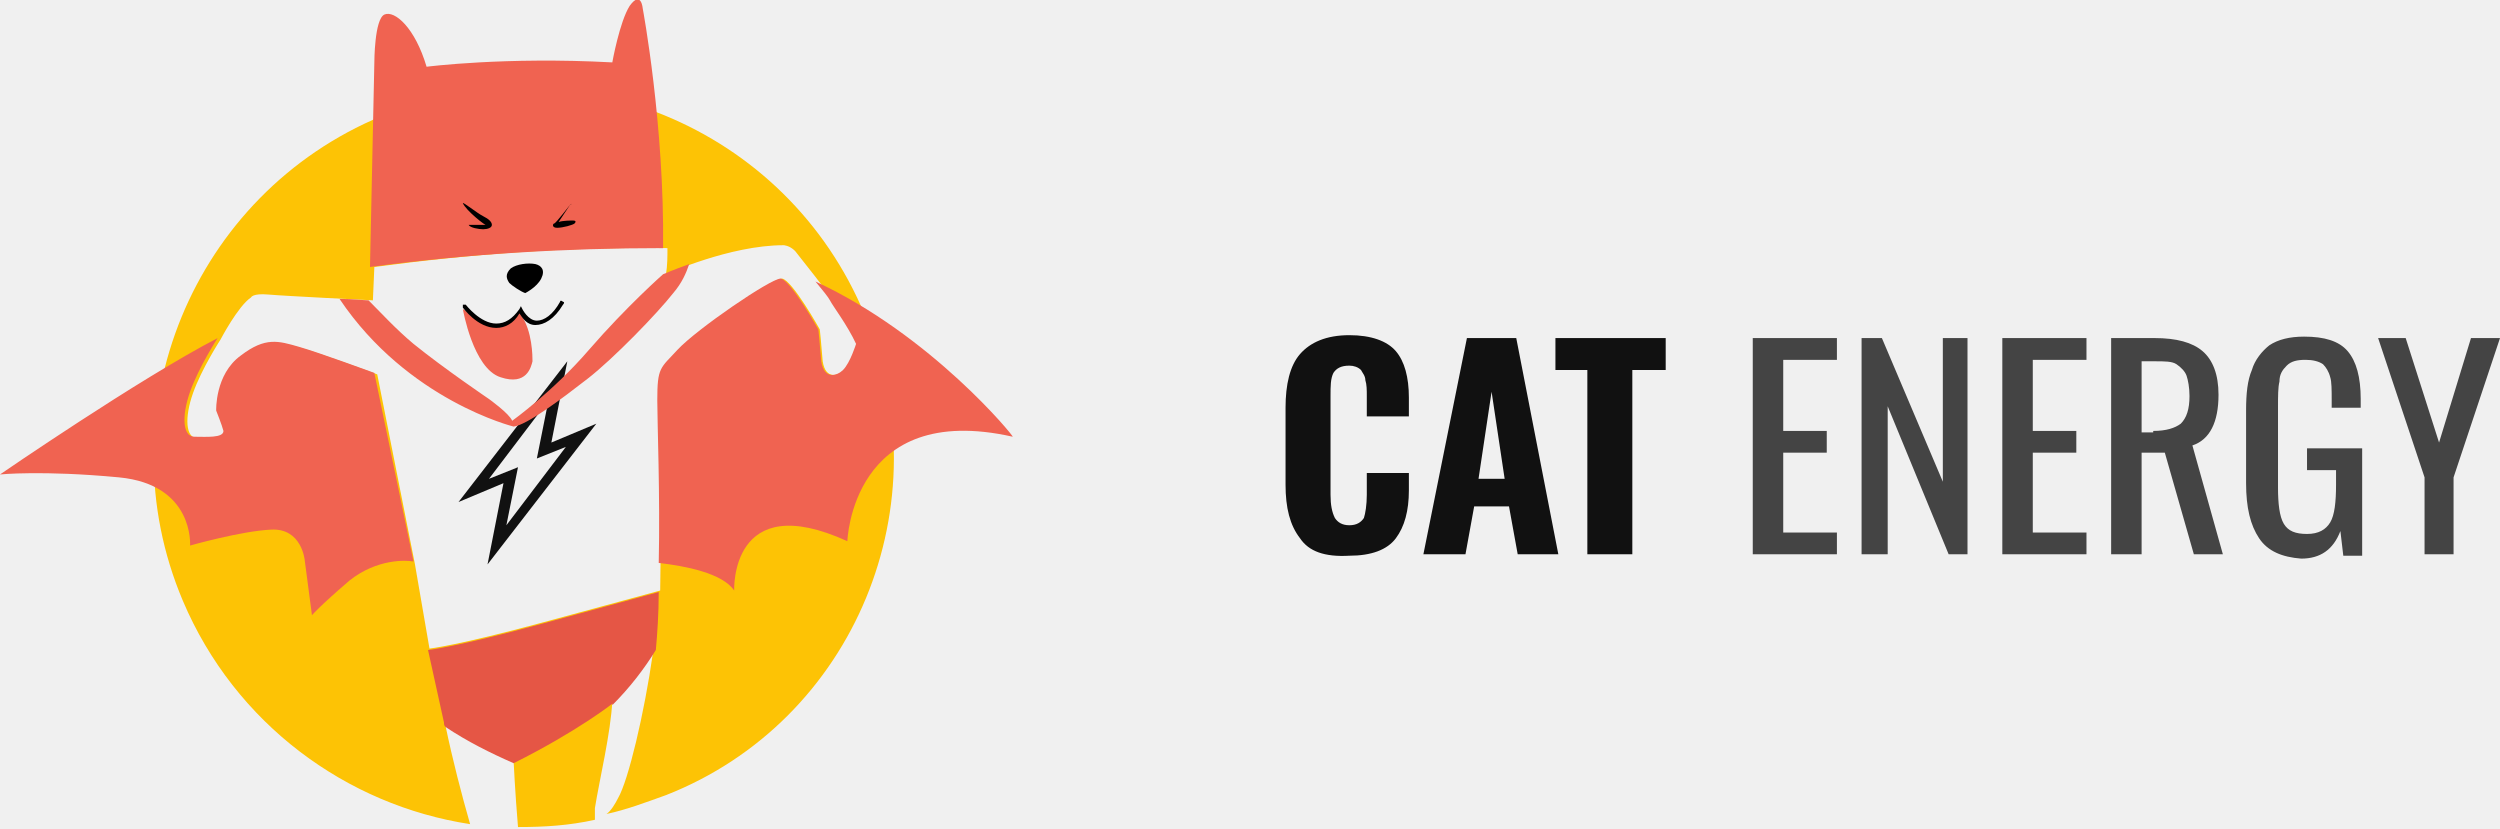
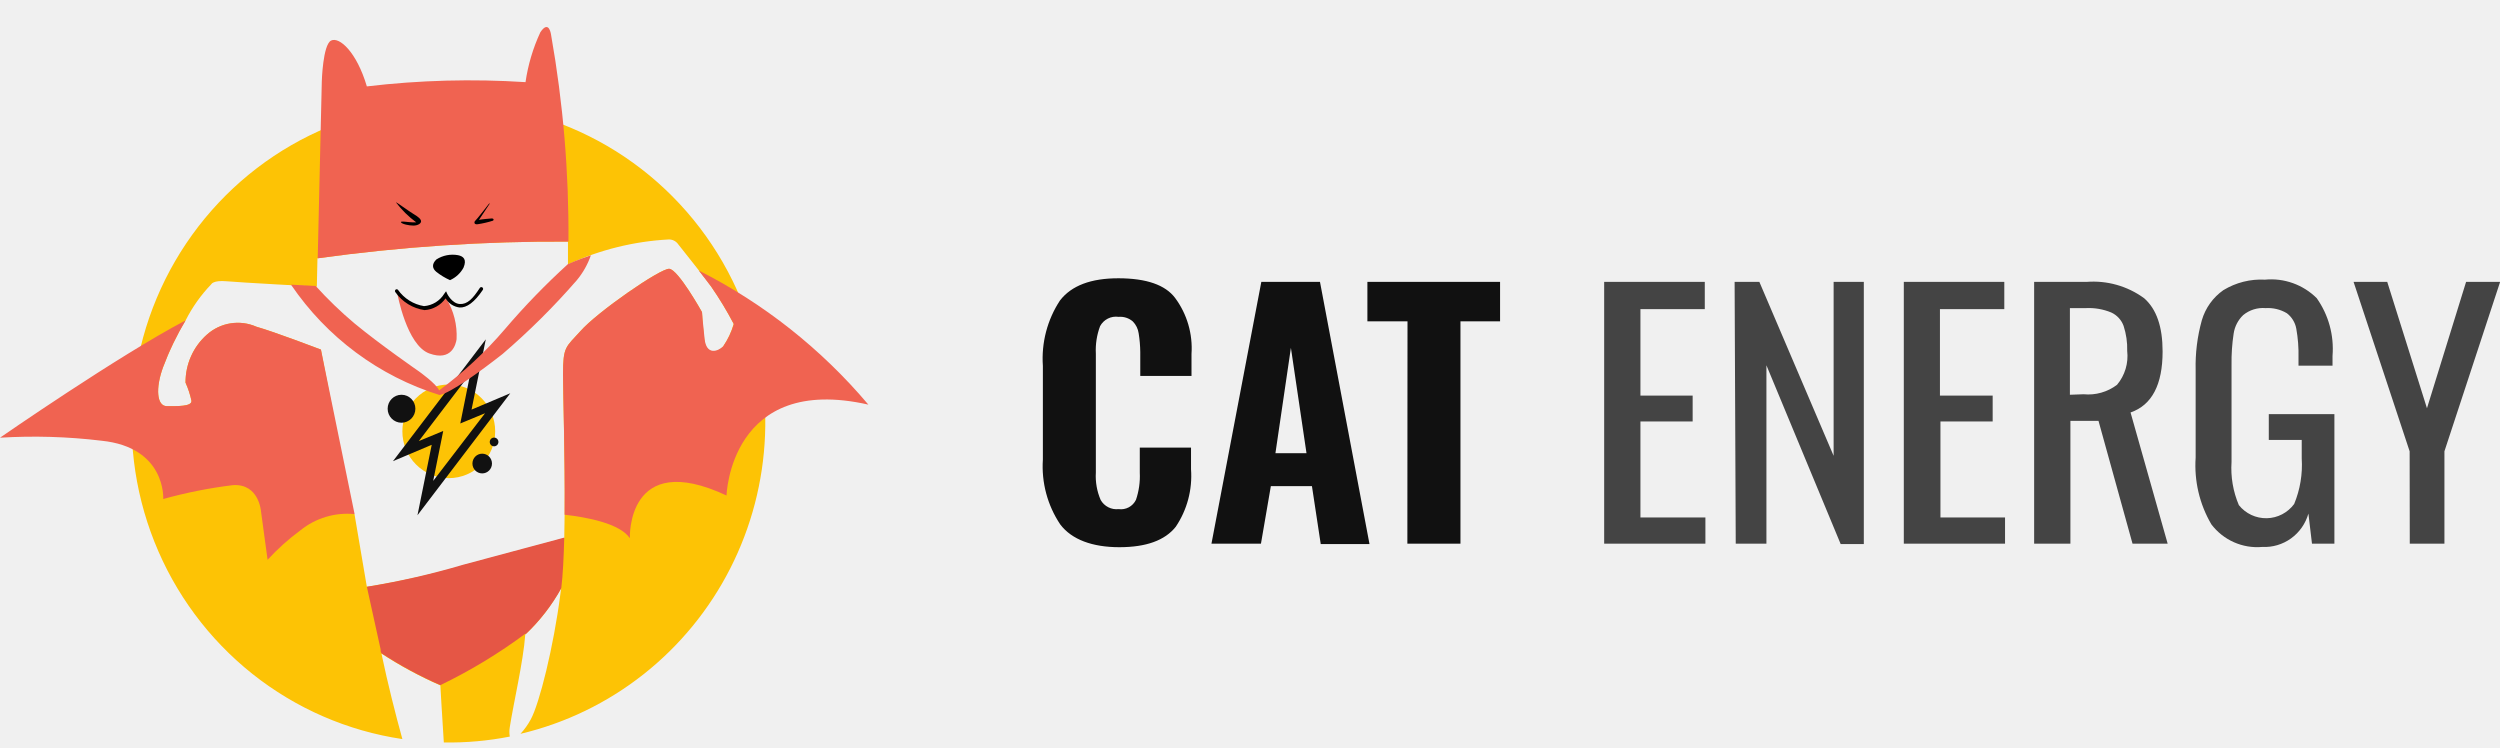
- <svg xmlns="http://www.w3.org/2000/svg" version="1.1" width="174" x="0" y="0" viewBox="0 0 172.3 57.1" xml:space="preserve">
-   <style>
-     .st1 {
-       fill: #f06351
-     }
- 
-     .st3 {
-       fill: #111
-     }
- 
-     .st4 {
-       fill: #444
-     }
-   </style>
-   <path fill="#fdc305" d="M59.6,21.7C54.2,8.7,39.3,2.6,26.3,8S7.1,28.4,12.6,41.4c3.6,8.5,11.3,14.1,19.8,15.4c-0.6-2.1-1.2-4.4-1.7-6.8 c1.5,1,3.1,1.8,4.7,2.5c0,0,0,0,0,0c0,0,0.1,2.1,0.3,4.5c1.8,0,3.5-0.1,5.3-0.5c0-0.2,0-0.4,0-0.8c0.3-1.9,1.1-5.2,1.2-7.4 c1.1-1.1,2.1-2.3,2.9-3.7c0,0,0,0,0,0c0,0.1,0,0.3-0.1,0.4c-0.6,4.2-1.7,8.8-2.4,10c-0.2,0.4-0.5,0.9-0.8,1.1 c1.4-0.3,2.7-0.8,4.1-1.3C58.9,49.7,65.1,34.7,59.6,21.7z M58.2,25.5c-0.4,0.4-1.3,0.7-1.5-0.6c-0.1-1.3-0.2-2.2-0.2-2.2 s-1.9-3.4-2.6-3.5c-0.7,0-5.8,3.5-7.1,4.9c-1.2,1.3-1.4,1.2-1.4,3.5c0,1.7,0.2,8.1,0.1,13.1v0v0c0,0-2.2,0.6-8.1,2.2 c-5.9,1.6-7.8,1.8-7.8,1.8l-1-5.8c0,0,0,0,0,0c0,0,0,0,0,0c0,0,0,0,0,0c0,0,0,0,0,0c0,0,0,0,0,0c0,0,0,0,0,0l-2.6-13.1 c0,0-3.8-1.4-5.2-1.8c-1.4-0.4-2.3-0.7-4,0.6c-1.8,1.3-1.7,3.8-1.7,3.8s0.4,1,0.5,1.4c0,0.5-1.2,0.4-2,0.4s-0.9-1.4-0.3-3.1 c0.6-1.7,1.9-3.7,1.9-3.7s1.2-2.3,2.1-2.9c0,0,0.1-0.3,1.2-0.2c1.1,0.1,7.2,0.4,7.2,0.4l0.1-2.3c6.7-0.9,13.4-1.4,20.2-1.3 c0,0.6,0,1.2-0.1,1.8c0,0,4.4-2,8.1-2c0,0,0.4,0,0.8,0.4c0.3,0.4,2.4,3,2.6,3.4c0.2,0.4,1.2,1.7,1.8,3C59,23.7,58.6,25.1,58.2,25.5z" />
-   <path class="st1" d="M56.2 19.4c.5.6.9 1.1 1 1.3.2.4 1.2 1.7 1.8 3 0 0-.4 1.3-.9 1.8-.4.4-1.3.7-1.5-.6-.1-1.3-.2-2.2-.2-2.2s-1.9-3.4-2.6-3.5c-.7 0-5.8 3.5-7.1 4.9-1.2 1.3-1.4 1.2-1.4 3.5 0 1.5.2 6.6.1 11.2 1.8.2 4.4.7 5.2 1.9 0 0-.3-7.1 7.8-3.4 0 0 .3-9.7 11.4-7.2C69.9 30.1 64.2 23.1 56.2 19.4zM45.7 17.1c.1-8.5-1.4-16.5-1.4-16.5s-.1-1.3-.9-.2c-.7 1.1-1.2 3.9-1.2 3.9-7.4-.4-12.8.3-12.8.3-.8-2.7-2.2-3.9-2.9-3.6-.7.3-.7 3.3-.7 3.3l-.3 14.1C32.2 17.5 39 17.1 45.7 17.1z" />
-   <path d="M45.2,44.8c0.1-1.1,0.2-2.5,0.2-4c0,0-2.2,0.6-8.1,2.2c-5.9,1.6-7.8,1.8-7.8,1.8l1.1,5c0,0.1,0,0.2,0.1,0.3 c1.5,1,3.1,1.8,4.7,2.5c4.4-2.2,6.8-4.1,6.8-4.1c0,0,0,0,0,0.1C43.4,47.4,44.4,46.1,45.2,44.8z" fill="#e55645" />
-   <path d="M31.9 14c0-.1 1 .7 1.4.9s.6.4.6.6-.3.3-.6.3-.9-.1-1-.3c0 0 .6 0 .9 0h.3C33.5 15.6 32.1 14.5 31.9 14zM39.3 14.1c0 0-1 1.3-1.1 1.3s-.2.3.2.3 1.1-.2 1.2-.3.1-.2-.1-.2c-.2 0-.7 0-1 .1L39.3 14.1C39.4 14.1 39.4 14 39.3 14.1zM36.2 20.2c0 0 .8-.4 1.1-1s0-.9-.4-1c-.5-.1-1.3 0-1.7.3-.4.4-.3.7-.1 1C35.3 19.7 35.9 20.1 36.2 20.2z" />
-   <path class="st1" d="M35.8,21.4c0,0-0.2,0.4-0.5,0.6c-0.2,0.2-0.6,0.4-1,0.4c-0.6,0-1.1-0.2-1.5-0.4c-0.2-0.1-0.4-0.3-0.5-0.4 c-0.2-0.2-0.4-0.3-0.4-0.3s0.7,4.1,2.6,4.7c1.8,0.6,2.1-0.7,2.2-1.1c0-0.3,0-2.1-0.8-3.2C35.9,21.4,35.9,21.6,35.8,21.4z" />
-   <path d="M34.2,22.6C34.1,22.6,34.1,22.6,34.2,22.6c-1.3,0-2.3-1.4-2.3-1.4c0-0.1,0-0.2,0-0.2c0.1,0,0.2,0,0.2,0c0,0,1,1.3,2.1,1.3 c0,0,0,0,0,0c0.6,0,1.1-0.3,1.6-1l0.1-0.2l0.1,0.2c0,0,0.4,0.8,1,0.8c0.5,0,1.1-0.4,1.6-1.3c0-0.1,0.1-0.1,0.2,0 c0.1,0,0.1,0.1,0,0.2c-0.6,1-1.3,1.4-1.9,1.4c-0.6,0-0.9-0.5-1.1-0.8C35.4,22.3,34.8,22.6,34.2,22.6z" />
-   <path class="st3" d="M41.1,29.2l-3.1,1.3l1.1-5.6l-7.5,9.7l3.1-1.3l-1.1,5.6L41.1,29.2z M33.7,33l4.1-5.4l-0.8,4l2-0.8l-4.1,5.4 l0.8-4L33.7,33z" />
-   <path class="st1" d="M45.7 18.9c0 0-2.5 2.2-5.1 5.2-2.5 2.9-5.3 4.9-5.3 4.9-.2-.5-1.6-1.5-1.6-1.5s-3.1-2.1-5.2-3.8c-1.2-1-2.3-2.2-3.1-3-.3 0-1.1-.1-2-.1 4.7 7 12 8.8 12 8.8.9-.1 3.3-1.9 5.1-3.3s4.8-4.5 5.9-5.9c.6-.7.9-1.4 1.1-2C46.4 18.6 45.7 18.9 45.7 18.9zM25.8 25.7c0 0-3.8-1.4-5.2-1.8-1.4-.4-2.3-.7-4 .6-1.8 1.3-1.7 3.8-1.7 3.8s.4 1 .5 1.4c0 .5-1.2.4-2 .4s-.9-1.4-.3-3.1c.6-1.7 1.9-3.7 1.9-3.7-5.4 2.8-15 9.4-15 9.4s2.9-.3 8.2.2c5.2.5 4.9 4.7 4.9 4.7s3.5-1 5.6-1.1c2.1-.1 2.3 2.1 2.3 2.1l.5 3.8c0 0 .5-.6 2.6-2.4 1.9-1.5 3.9-1.4 4.4-1.3 0 0 0 0 0 0L25.8 25.7z" />
-   <path class="st3" d="M89.6 37.1c-.7-.9-1-2.1-1-3.7v-5.3c0-1.6.3-2.9 1-3.7.7-.8 1.8-1.3 3.4-1.3 1.5 0 2.6.4 3.2 1.1.6.7.9 1.8.9 3.2v1.3h-2.9v-1.4c0-.4 0-.8-.1-1.1 0-.3-.2-.5-.3-.7-.2-.2-.5-.3-.8-.3-.6 0-.9.2-1.1.5-.2.4-.2.9-.2 1.6v6.8c0 .7.1 1.2.3 1.6.2.3.5.5 1 .5.5 0 .8-.2 1-.5.1-.3.2-.9.2-1.6v-1.5h2.9v1.2c0 1.4-.3 2.5-.9 3.3-.6.8-1.7 1.2-3.2 1.2C91.3 38.4 90.2 38 89.6 37.1zM101.1 23.3h3.4l2.9 14.9h-2.8l-.6-3.3h-2.4l-.6 3.3h-2.9L101.1 23.3zM103.7 33l-.9-6-.9 6H103.7zM109.5 25.5h-2.3v-2.2h7.6v2.2h-2.3v12.7h-3.1V25.5z" />
-   <path class="st4" d="M120.8 23.3h5.8v1.5h-3.7v4.9h3v1.5h-3v5.5h3.7v1.5h-5.8V23.3zM128.3 23.3h1.4l4.2 9.9v-9.9h1.7v14.9h-1.3L130.1 28v10.2h-1.8V23.3zM138 23.3h5.8v1.5h-3.7v4.9h3v1.5h-3v5.5h3.7v1.5H138V23.3zM145.5 23.3h3c1.5 0 2.6.3 3.3.9.7.6 1.1 1.6 1.1 3 0 1.9-.6 3.1-1.8 3.5l2.1 7.5h-2l-2-7h-1.6v7h-2.1V23.3zM148.4 29.7c.9 0 1.5-.2 1.9-.5.4-.4.6-1 .6-1.9 0-.6-.1-1.1-.2-1.4-.1-.3-.4-.6-.7-.8-.3-.2-.8-.2-1.5-.2h-.9v4.9H148.4zM155.7 37.1c-.6-.9-.9-2.1-.9-3.8v-5c0-1.2.1-2.1.4-2.8.2-.7.7-1.3 1.2-1.7.6-.4 1.4-.6 2.4-.6 1.4 0 2.4.3 3 1 .6.7.9 1.8.9 3.3v.6h-2v-.5c0-.7 0-1.3-.1-1.6-.1-.4-.3-.7-.5-.9-.3-.2-.7-.3-1.2-.3-.6 0-1 .1-1.3.4-.3.3-.5.6-.5 1.1-.1.4-.1 1-.1 1.8v5.5c0 1.1.1 2 .4 2.5.3.5.8.7 1.6.7.8 0 1.3-.3 1.6-.8.3-.5.4-1.4.4-2.6v-1H159v-1.5h3.8v7.4h-1.3l-.2-1.7c-.5 1.3-1.4 1.9-2.7 1.9C157.3 38.4 156.3 38 155.7 37.1zM167.1 32.9l-3.2-9.6h1.9l2.3 7.2 2.2-7.2h2l-3.2 9.6v5.3h-2V32.9z" />
+ <svg xmlns="http://www.w3.org/2000/svg" width="174" height="52" fill="none">
+   <g clip-path="url(#clip0)">
+     <path d="M51.582 20.854C50.097 17.265 47.705 14.131 44.646 11.765C41.586 9.399 37.965 7.883 34.143 7.368C30.321 6.853 26.433 7.357 22.865 8.831C19.297 10.304 16.174 12.695 13.807 15.765C11.44 18.835 9.912 22.478 9.376 26.329C8.84 30.18 9.313 34.106 10.75 37.715C12.186 41.324 14.535 44.491 17.562 46.899C20.59 49.307 24.19 50.873 28.005 51.44C27.505 49.624 26.997 47.617 26.549 45.488C27.852 46.34 29.224 47.082 30.649 47.703C30.649 47.703 30.753 49.58 30.89 51.675C32.431 51.701 33.97 51.564 35.482 51.266C35.443 51.048 35.443 50.824 35.482 50.606C35.732 48.981 36.421 46.053 36.559 44.167C37.552 43.23 38.395 42.142 39.057 40.943L39.005 41.326C38.531 45.027 37.541 48.981 36.938 50.076C36.742 50.438 36.502 50.774 36.223 51.075C39.341 50.337 42.263 48.924 44.785 46.934C47.308 44.943 49.372 42.423 50.833 39.548C52.294 36.673 53.118 33.512 53.247 30.284C53.377 27.056 52.808 23.838 51.582 20.854ZM50.316 24.147C49.937 24.521 49.153 24.773 49.023 23.643C48.894 22.514 48.86 21.723 48.86 21.723C48.86 21.723 47.197 18.742 46.577 18.708C45.957 18.673 41.555 21.723 40.392 23.052C39.384 24.173 39.186 24.095 39.186 26.067C39.186 27.553 39.376 33.167 39.272 37.459L32.251 39.345C30.045 39.983 27.801 40.483 25.532 40.839L24.671 35.773H24.55L22.336 24.33C22.336 24.33 19.054 23.078 17.848 22.74C17.282 22.49 16.657 22.408 16.046 22.505C15.436 22.602 14.865 22.874 14.403 23.287C13.931 23.704 13.553 24.218 13.296 24.796C13.039 25.373 12.908 25.999 12.912 26.632C13.095 27.036 13.233 27.459 13.326 27.892C13.369 28.309 12.292 28.266 11.603 28.266C10.914 28.266 10.81 27.015 11.353 25.546C11.777 24.417 12.301 23.329 12.921 22.296C13.387 21.374 13.988 20.527 14.704 19.785C14.704 19.785 14.825 19.49 15.781 19.577C16.737 19.664 22.052 19.95 22.052 19.95L22.095 17.978C27.872 17.173 33.699 16.784 39.531 16.814C39.531 17.344 39.531 17.874 39.531 18.404C41.739 17.387 44.118 16.797 46.542 16.666C46.672 16.663 46.801 16.692 46.917 16.751C47.032 16.81 47.132 16.897 47.206 17.005C47.499 17.378 49.282 19.611 49.489 19.933C50.068 20.768 50.594 21.638 51.065 22.54C50.904 23.11 50.651 23.651 50.316 24.139V24.147Z" fill="#FDC305" />
+     <path d="M48.636 18.829C49.041 19.351 49.394 19.811 49.498 19.95 50.077 20.785 50.603 21.656 51.074 22.557 50.91 23.109 50.66 23.631 50.333 24.104 49.954 24.477 49.17 24.729 49.041 23.6 48.912 22.47 48.86 21.723 48.86 21.723 48.86 21.723 47.198 18.742 46.578 18.708 45.957 18.673 41.555 21.723 40.392 23.052 39.385 24.173 39.186 24.095 39.186 26.067 39.186 27.371 39.333 31.846 39.298 35.825 40.858 35.999 43.149 36.434 43.838 37.459 43.838 37.459 43.588 31.22 50.566 34.487 50.566 34.487 50.807 25.981 60.438 28.162 57.164 24.284 53.151 21.111 48.636 18.829zM39.565 16.814C39.6 11.999 39.197 7.191 38.359 2.45 38.359 2.45 38.23 1.321 37.61 2.242 37.098 3.343 36.75 4.514 36.576 5.717 32.894 5.479 29.198 5.578 25.533 6.013 24.826 3.623 23.62 2.537 23.043 2.824 22.466 3.111 22.397 5.674 22.397 5.674L22.113 17.978C27.896 17.172 33.728 16.783 39.565 16.814z" fill="#F06351" />
+     <path d="M39.065 40.943C39.177 40.014 39.237 38.78 39.272 37.416L32.252 39.301C30.046 39.955 27.802 40.468 25.533 40.839L26.489 45.184C26.489 45.279 26.489 45.375 26.549 45.47C27.852 46.323 29.224 47.064 30.649 47.686C32.733 46.681 34.717 45.48 36.576 44.097V44.15C37.565 43.217 38.404 42.135 39.065 40.943Z" fill="#E55645" />
+     <path d="M27.566 14.094C27.523 14.007 28.427 14.685 28.78 14.893 29.133 15.102 29.306 15.258 29.306 15.406 29.306 15.554 29.082 15.701 28.772 15.701 28.462 15.701 27.979 15.597 27.91 15.475 27.841 15.354 28.427 15.475 28.72 15.475H28.97C28.439 15.084 27.967 14.619 27.566 14.094zM34.026 14.189C34.026 14.189 33.165 15.302 33.087 15.354 33.01 15.406 32.941 15.649 33.251 15.606 33.607 15.552 33.959 15.471 34.302 15.362 34.397 15.31 34.362 15.189 34.199 15.206 34.035 15.223 33.613 15.249 33.337 15.302L34.069 14.198C34.069 14.198 34.095 14.094 34.026 14.189zM31.322 19.498C31.721 19.321 32.051 19.016 32.26 18.63 32.502 18.056 32.26 17.839 31.881 17.761 31.36 17.665 30.822 17.77 30.374 18.056 30.038 18.378 30.081 18.69 30.374 18.925 30.665 19.155 30.983 19.348 31.322 19.498z" fill="#000" />
+     <path d="M31.011 20.593C30.912 20.79 30.778 20.967 30.615 21.115C30.37 21.314 30.068 21.429 29.754 21.445C29.279 21.492 28.805 21.355 28.427 21.062C28.253 20.96 28.099 20.828 27.971 20.672C27.884 20.577 27.779 20.503 27.66 20.454C27.66 20.454 28.306 24.026 29.874 24.599C31.442 25.172 31.735 23.939 31.778 23.608C31.83 22.62 31.584 21.638 31.072 20.793C31.072 20.532 31.054 20.706 31.011 20.593Z" fill="#F06351" />
+     <path d="M29.547 21.584C29.144 21.525 28.757 21.385 28.409 21.172C28.061 20.958 27.759 20.676 27.523 20.341C27.502 20.317 27.49 20.287 27.49 20.254C27.49 20.222 27.502 20.192 27.523 20.168C27.534 20.156 27.547 20.147 27.562 20.14C27.577 20.134 27.593 20.131 27.609 20.131C27.625 20.131 27.641 20.134 27.655 20.14C27.67 20.147 27.684 20.156 27.695 20.168C27.908 20.469 28.178 20.725 28.491 20.921C28.802 21.116 29.15 21.247 29.512 21.306C29.799 21.284 30.077 21.194 30.323 21.043C30.568 20.892 30.775 20.684 30.925 20.437L31.046 20.272L31.132 20.463C31.132 20.463 31.459 21.123 31.993 21.158C32.527 21.193 32.906 20.793 33.397 20.037C33.416 20.01 33.444 19.99 33.476 19.984C33.509 19.977 33.542 19.984 33.57 20.003C33.597 20.021 33.616 20.05 33.623 20.082C33.629 20.115 33.622 20.149 33.604 20.176C33.03 21.028 32.487 21.436 31.976 21.401C31.779 21.375 31.589 21.304 31.422 21.195C31.255 21.085 31.115 20.939 31.011 20.767C30.843 21.005 30.624 21.201 30.37 21.342C30.117 21.484 29.836 21.566 29.547 21.584Z" fill="#000" />
+     <path d="M31.235 33.279C33.019 33.279 34.465 31.821 34.465 30.021C34.465 28.221 33.019 26.763 31.235 26.763C29.451 26.763 28.005 28.221 28.005 30.021C28.005 31.821 29.451 33.279 31.235 33.279Z" fill="#FDC305" />
+     <path d="M35.516 27.371L32.82 28.509 33.811 23.617 27.35 32.098 30.047 30.959 29.056 35.86 35.516 27.371zM29.151 30.699L32.734 25.998 32.036 29.474 33.759 28.761 30.15 33.471 30.848 29.995 29.151 30.699zM27.945 29.422C28.477 29.422 28.91 28.986 28.91 28.448 28.91 27.911 28.477 27.475 27.945 27.475 27.412 27.475 26.98 27.911 26.98 28.448 26.98 28.986 27.412 29.422 27.945 29.422zM33.561 32.949C33.937 32.949 34.242 32.642 34.242 32.263 34.242 31.884 33.937 31.576 33.561 31.576 33.185 31.576 32.881 31.884 32.881 32.263 32.881 32.642 33.185 32.949 33.561 32.949zM34.388 31.064C34.555 31.064 34.69 30.928 34.69 30.76 34.69 30.592 34.555 30.456 34.388 30.456 34.222 30.456 34.087 30.592 34.087 30.76 34.087 30.928 34.222 31.064 34.388 31.064z" fill="#111" />
+     <path d="M39.522 18.386C37.967 19.8 36.503 21.312 35.138 22.913 33.778 24.503 32.243 25.931 30.564 27.171 30.374 26.71 29.159 25.85 29.159 25.85 29.159 25.85 26.454 23.982 24.68 22.514 23.721 21.708 22.817 20.837 21.975 19.907L20.252 19.811C22.739 23.476 26.383 26.183 30.589 27.492 31.33 27.371 33.415 25.868 34.974 24.642 36.819 23.06 38.546 21.344 40.143 19.507 40.572 18.993 40.904 18.404 41.125 17.769 40.143 18.099 39.522 18.386 39.522 18.386zM22.337 24.33C22.337 24.33 19.055 23.078 17.849 22.74 17.282 22.49 16.657 22.408 16.047 22.505 15.436 22.602 14.866 22.874 14.403 23.287 13.931 23.704 13.554 24.218 13.296 24.796 13.039 25.373 12.908 25.999 12.913 26.632 13.095 27.036 13.233 27.459 13.326 27.892 13.369 28.309 12.293 28.266 11.603 28.266 10.914 28.266 10.811 27.015 11.354 25.546 11.777 24.417 12.302 23.329 12.921 22.296 8.227 24.764 0 30.464 0 30.464 2.353 30.321 4.714 30.391 7.055 30.673 11.578 31.133 11.362 34.731 11.362 34.731 12.953 34.288 14.574 33.966 16.212 33.766 18.038 33.645 18.168 35.608 18.168 35.608L18.624 38.962C19.317 38.206 20.082 37.519 20.907 36.912 21.97 36.053 23.324 35.648 24.68 35.782L22.337 24.33z" fill="#F06351" />
+     <path d="M73.79 36.495C72.903 35.168 72.478 33.581 72.584 31.985V25.468C72.472 23.86 72.89 22.259 73.773 20.915 74.571 19.878 75.935 19.362 77.864 19.368 79.794 19.374 81.1 19.829 81.784 20.732 82.617 21.852 83.023 23.237 82.929 24.634V26.163H79.363V24.503C79.358 24.067 79.321 23.631 79.251 23.2 79.208 22.888 79.066 22.599 78.846 22.375 78.711 22.257 78.553 22.168 78.383 22.113 78.213 22.058 78.034 22.038 77.856 22.053 77.6 22.015 77.339 22.056 77.108 22.173 76.876 22.29 76.686 22.475 76.564 22.705 76.337 23.315 76.237 23.966 76.271 24.616V32.889C76.231 33.544 76.347 34.199 76.607 34.8 76.731 35.017 76.915 35.193 77.137 35.305 77.359 35.418 77.609 35.463 77.856 35.434 78.098 35.469 78.345 35.425 78.562 35.31 78.778 35.195 78.953 35.013 79.062 34.791 79.27 34.18 79.361 33.534 79.329 32.889V31.151H82.895V32.654C83 34.072 82.626 35.483 81.835 36.66 81.077 37.615 79.768 38.085 77.907 38.085 76.047 38.085 74.591 37.563 73.79 36.495zM87.788 19.62H91.871L95.317 37.867H91.923L91.311 33.836H88.451L87.762 37.841H84.317L87.788 19.62zM90.932 31.542L89.847 24.208 88.77 31.542H90.932zM97.962 22.366H95.171V19.62H104.405V22.366H101.648V37.841H97.953L97.962 22.366z" fill="#111" />
+     <path d="M111.65 19.62H118.653V21.514H114.174V27.536H117.809V29.335H114.174V36.017H118.696V37.841H111.65V19.62zM120.729 19.62H122.452L127.62 31.724V19.62H129.722V37.867H128.111L122.943 25.424V37.841H120.807L120.729 19.62zM132.505 19.62H139.499V21.514H135.02V27.536H138.69V29.335H135.055V36.017H139.551V37.841H132.505V19.62zM141.576 19.62H145.211C146.643 19.504 148.07 19.907 149.234 20.758 150.095 21.514 150.517 22.748 150.517 24.46 150.517 26.777 149.773 28.194 148.286 28.709L150.87 37.841H148.424L146.055 29.291H144.1V37.841H141.576V19.62zM145.021 27.44C145.851 27.521 146.681 27.286 147.347 26.78 147.618 26.457 147.82 26.081 147.942 25.676 148.063 25.271 148.101 24.846 148.053 24.425 148.071 23.836 147.986 23.248 147.804 22.687 147.73 22.481 147.615 22.291 147.467 22.13 147.319 21.969 147.141 21.839 146.942 21.749 146.383 21.518 145.78 21.414 145.176 21.445H144.065V27.475L145.021 27.44zM153.911 36.495C153.088 35.093 152.707 33.471 152.817 31.846V25.763C152.788 24.59 152.933 23.418 153.248 22.288 153.497 21.438 154.026 20.699 154.747 20.194 155.618 19.664 156.626 19.41 157.641 19.464 158.298 19.401 158.961 19.483 159.582 19.705 160.204 19.927 160.771 20.284 161.242 20.75 162.068 21.918 162.459 23.343 162.344 24.773V25.451H159.976V24.886C159.992 24.21 159.94 23.535 159.821 22.87 159.742 22.444 159.509 22.063 159.166 21.801 158.719 21.535 158.202 21.411 157.684 21.445 157.122 21.396 156.562 21.571 156.125 21.931 155.768 22.273 155.534 22.726 155.462 23.218 155.353 23.933 155.304 24.657 155.315 25.381V32.15C155.247 33.178 155.421 34.209 155.824 35.156 156.057 35.448 156.354 35.681 156.691 35.84 157.028 35.998 157.396 36.076 157.768 36.068 158.139 36.061 158.504 35.968 158.835 35.796 159.165 35.624 159.452 35.379 159.674 35.078 160.089 34.076 160.269 32.99 160.2 31.907V30.621H157.908V28.822H162.474V37.841H160.914L160.665 35.747C160.467 36.443 160.042 37.051 159.459 37.472 158.876 37.893 158.168 38.103 157.452 38.067 156.778 38.127 156.1 38.014 155.481 37.739 154.862 37.465 154.322 37.036 153.911 36.495zM167.711 31.411L163.809 19.62H166.152L168.917 28.414 171.639 19.62H174.008L170.132 31.411V37.841H167.72L167.711 31.411z" fill="#444" />
+   </g>
+   <defs>
+     <clipPath id="clip0">
+       <path fill="#fff" d="M0 0H174V51.7H0z" />
+     </clipPath>
+   </defs>
</svg>
